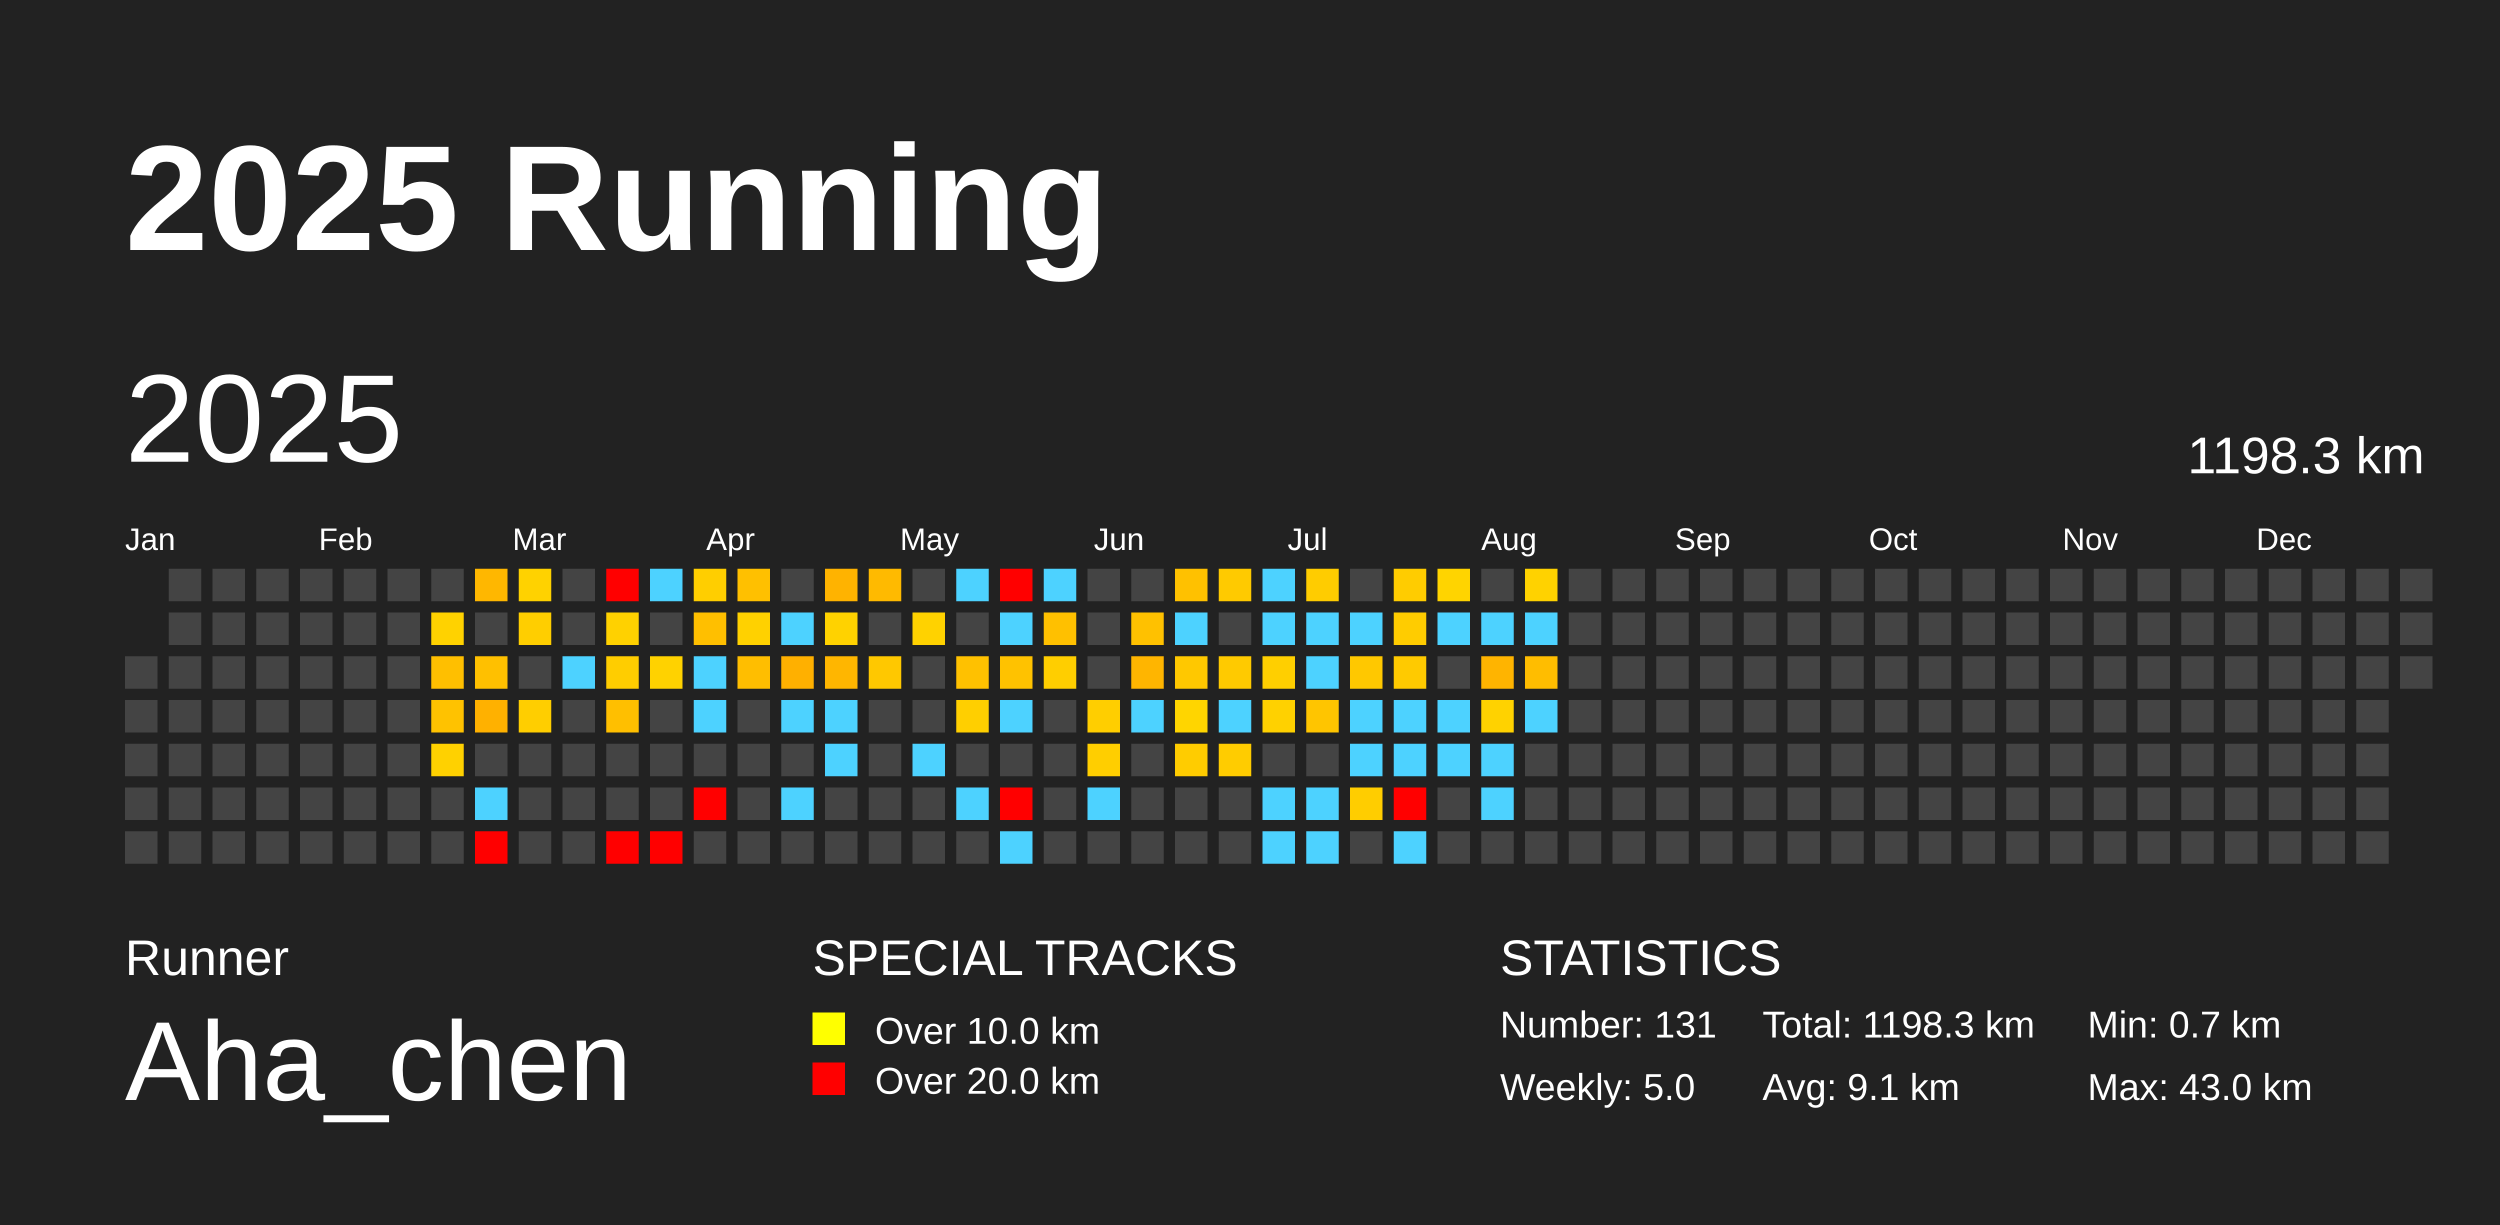
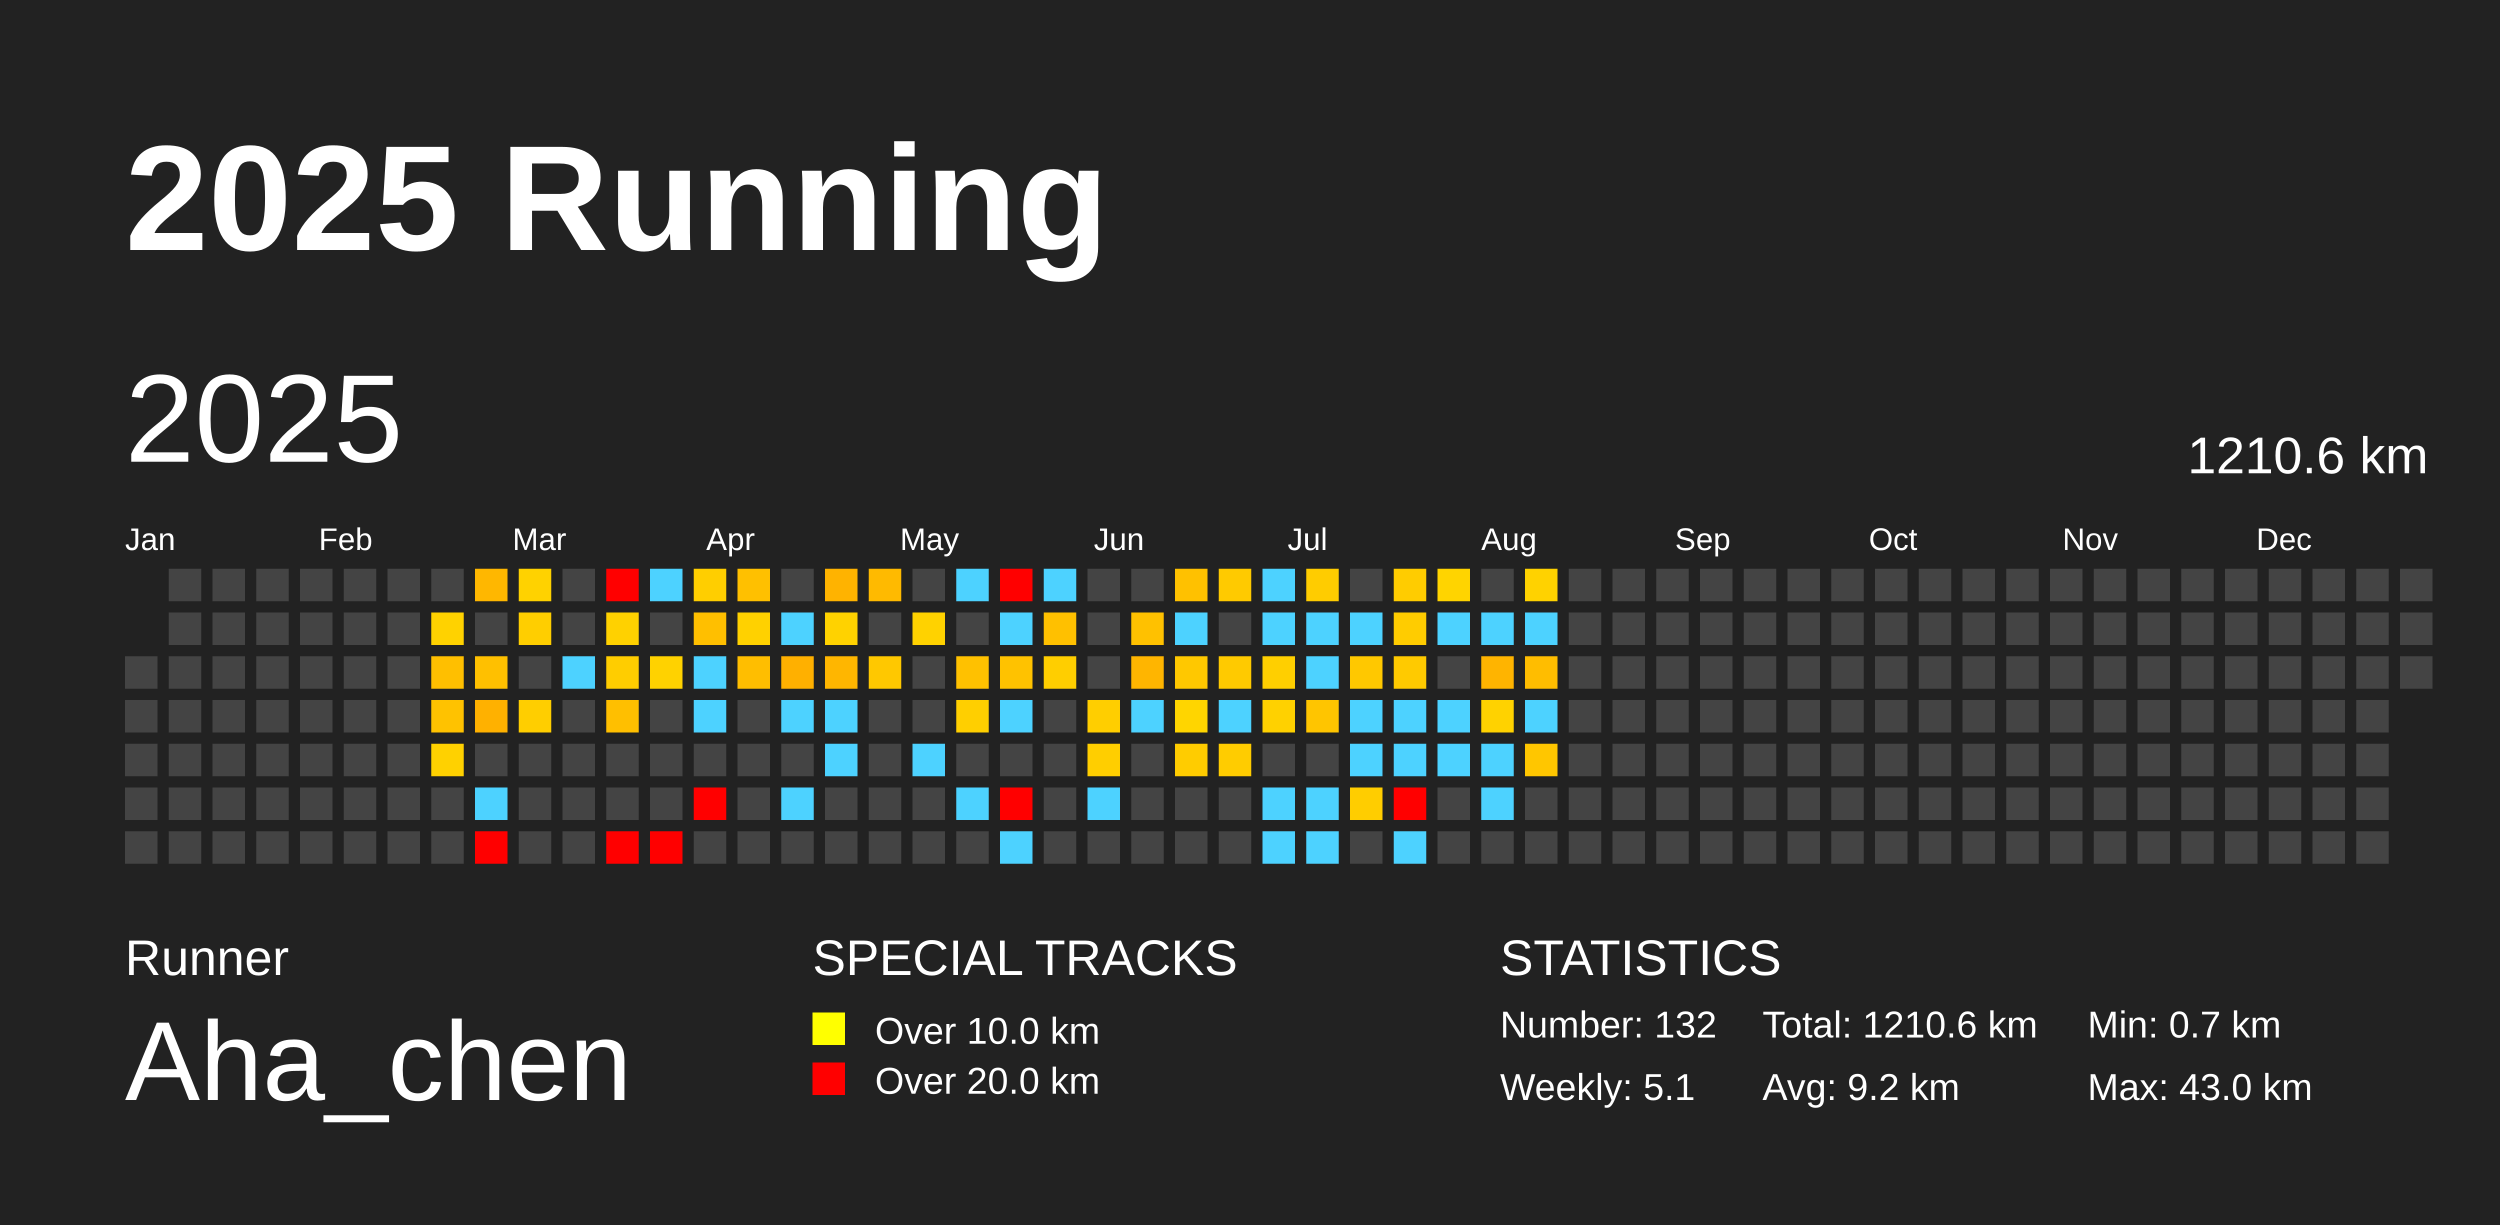
<svg xmlns="http://www.w3.org/2000/svg" baseProfile="full" height="98mm" version="1.1" viewBox="0,0,200,98" width="200mm">
  <defs />
  <rect fill="#222222" height="98" width="200" x="0" y="0" />
  <text fill="#FFFFFF" style="font-size:12px; font-family:Arial; font-weight:bold;" x="10" y="20">2025 Running</text>
  <text fill="#FFFFFF" style="font-size:4px; font-family:Arial" x="10" y="78">Runner</text>
  <text fill="#FFFFFF" style="font-size:9px; font-family:Arial" x="10" y="88">Aha_chen</text>
  <text fill="#FFFFFF" style="font-size:4px; font-family:Arial" x="65" y="78">SPECIAL TRACKS</text>
  <rect fill="yellow" height="2.6" width="2.6" x="65" y="81" />
  <text fill="#FFFFFF" style="font-size:3px; font-family:Arial" x="70" y="83.5">Over 10.0 km</text>
  <rect fill="red" height="2.6" width="2.6" x="65" y="85" />
  <text fill="#FFFFFF" style="font-size:3px; font-family:Arial" x="70" y="87.5">Over 20.0 km</text>
  <text fill="#FFFFFF" style="font-size:4px; font-family:Arial" x="120" y="78">STATISTICS</text>
-   <text fill="#FFFFFF" style="font-size:3px; font-family:Arial" x="120" y="83">Number: 131</text>
-   <text fill="#FFFFFF" style="font-size:3px; font-family:Arial" x="120" y="88">Weekly: 5.0</text>
-   <text fill="#FFFFFF" style="font-size:3px; font-family:Arial" x="141" y="83">Total: 1198.3 km</text>
-   <text fill="#FFFFFF" style="font-size:3px; font-family:Arial" x="141" y="88">Avg: 9.1 km</text>
+   <text fill="#FFFFFF" style="font-size:3px; font-family:Arial" x="120" y="83">Number: 132</text>
+   <text fill="#FFFFFF" style="font-size:3px; font-family:Arial" x="120" y="88">Weekly: 5.1</text>
+   <text fill="#FFFFFF" style="font-size:3px; font-family:Arial" x="141" y="83">Total: 1210.6 km</text>
+   <text fill="#FFFFFF" style="font-size:3px; font-family:Arial" x="141" y="88">Avg: 9.2 km</text>
  <text fill="#FFFFFF" style="font-size:3px; font-family:Arial" x="167" y="83">Min: 0.7 km</text>
  <text fill="#FFFFFF" style="font-size:3px; font-family:Arial" x="167" y="88">Max: 43.0 km</text>
  <text dominant-baseline="hanging" fill="#FFFFFF" style="font-size:10.0px; font-family:Arial;" x="10" y="30">2025</text>
-   <text dominant-baseline="hanging" fill="#FFFFFF" style="font-size:4.125px; font-family:Arial;" x="175" y="35">1198.3 km</text>
+   <text dominant-baseline="hanging" fill="#FFFFFF" style="font-size:4.125px; font-family:Arial;" x="175" y="35">1210.6 km</text>
  <text fill="#FFFFFF" style="font-size:2.5px; font-family:Arial" x="10.0" y="44">Jan</text>
  <text fill="#FFFFFF" style="font-size:2.5px; font-family:Arial" x="25.5" y="44">Feb</text>
  <text fill="#FFFFFF" style="font-size:2.5px; font-family:Arial" x="41.0" y="44">Mar</text>
  <text fill="#FFFFFF" style="font-size:2.5px; font-family:Arial" x="56.5" y="44">Apr</text>
  <text fill="#FFFFFF" style="font-size:2.5px; font-family:Arial" x="72.0" y="44">May</text>
  <text fill="#FFFFFF" style="font-size:2.5px; font-family:Arial" x="87.5" y="44">Jun</text>
  <text fill="#FFFFFF" style="font-size:2.5px; font-family:Arial" x="103.0" y="44">Jul</text>
  <text fill="#FFFFFF" style="font-size:2.5px; font-family:Arial" x="118.5" y="44">Aug</text>
  <text fill="#FFFFFF" style="font-size:2.5px; font-family:Arial" x="134.0" y="44">Sep</text>
  <text fill="#FFFFFF" style="font-size:2.5px; font-family:Arial" x="149.5" y="44">Oct</text>
  <text fill="#FFFFFF" style="font-size:2.5px; font-family:Arial" x="165.0" y="44">Nov</text>
  <text fill="#FFFFFF" style="font-size:2.5px; font-family:Arial" x="180.5" y="44">Dec</text>
  <rect fill="#444444" height="2.6" width="2.6" x="10.0" y="52.5" />
  <rect fill="#444444" height="2.6" width="2.6" x="10.0" y="56.0" />
  <rect fill="#444444" height="2.6" width="2.6" x="10.0" y="59.5" />
  <rect fill="#444444" height="2.6" width="2.6" x="10.0" y="63.0" />
  <rect fill="#444444" height="2.6" width="2.6" x="10.0" y="66.5" />
  <rect fill="#444444" height="2.6" width="2.6" x="13.5" y="45.5" />
  <rect fill="#444444" height="2.6" width="2.6" x="13.5" y="49.0" />
  <rect fill="#444444" height="2.6" width="2.6" x="13.5" y="52.5" />
  <rect fill="#444444" height="2.6" width="2.6" x="13.5" y="56.0" />
  <rect fill="#444444" height="2.6" width="2.6" x="13.5" y="59.5" />
  <rect fill="#444444" height="2.6" width="2.6" x="13.5" y="63.0" />
  <rect fill="#444444" height="2.6" width="2.6" x="13.5" y="66.5" />
  <rect fill="#444444" height="2.6" width="2.6" x="17.0" y="45.5" />
  <rect fill="#444444" height="2.6" width="2.6" x="17.0" y="49.0" />
  <rect fill="#444444" height="2.6" width="2.6" x="17.0" y="52.5" />
  <rect fill="#444444" height="2.6" width="2.6" x="17.0" y="56.0" />
  <rect fill="#444444" height="2.6" width="2.6" x="17.0" y="59.5" />
  <rect fill="#444444" height="2.6" width="2.6" x="17.0" y="63.0" />
  <rect fill="#444444" height="2.6" width="2.6" x="17.0" y="66.5" />
  <rect fill="#444444" height="2.6" width="2.6" x="20.5" y="45.5" />
  <rect fill="#444444" height="2.6" width="2.6" x="20.5" y="49.0" />
  <rect fill="#444444" height="2.6" width="2.6" x="20.5" y="52.5" />
  <rect fill="#444444" height="2.6" width="2.6" x="20.5" y="56.0" />
  <rect fill="#444444" height="2.6" width="2.6" x="20.5" y="59.5" />
  <rect fill="#444444" height="2.6" width="2.6" x="20.5" y="63.0" />
  <rect fill="#444444" height="2.6" width="2.6" x="20.5" y="66.5" />
  <rect fill="#444444" height="2.6" width="2.6" x="24.0" y="45.5" />
  <rect fill="#444444" height="2.6" width="2.6" x="24.0" y="49.0" />
  <rect fill="#444444" height="2.6" width="2.6" x="24.0" y="52.5" />
  <rect fill="#444444" height="2.6" width="2.6" x="24.0" y="56.0" />
  <rect fill="#444444" height="2.6" width="2.6" x="24.0" y="59.5" />
  <rect fill="#444444" height="2.6" width="2.6" x="24.0" y="63.0" />
  <rect fill="#444444" height="2.6" width="2.6" x="24.0" y="66.5" />
  <rect fill="#444444" height="2.6" width="2.6" x="27.5" y="45.5" />
  <rect fill="#444444" height="2.6" width="2.6" x="27.5" y="49.0" />
  <rect fill="#444444" height="2.6" width="2.6" x="27.5" y="52.5" />
  <rect fill="#444444" height="2.6" width="2.6" x="27.5" y="56.0" />
  <rect fill="#444444" height="2.6" width="2.6" x="27.5" y="59.5" />
  <rect fill="#444444" height="2.6" width="2.6" x="27.5" y="63.0" />
  <rect fill="#444444" height="2.6" width="2.6" x="27.5" y="66.5" />
  <rect fill="#444444" height="2.6" width="2.6" x="31.0" y="45.5" />
  <rect fill="#444444" height="2.6" width="2.6" x="31.0" y="49.0" />
  <rect fill="#444444" height="2.6" width="2.6" x="31.0" y="52.5" />
  <rect fill="#444444" height="2.6" width="2.6" x="31.0" y="56.0" />
  <rect fill="#444444" height="2.6" width="2.6" x="31.0" y="59.5" />
  <rect fill="#444444" height="2.6" width="2.6" x="31.0" y="63.0" />
  <rect fill="#444444" height="2.6" width="2.6" x="31.0" y="66.5" />
  <rect fill="#444444" height="2.6" width="2.6" x="34.5" y="45.5" />
  <rect fill="#ffd200" height="2.6" width="2.6" x="34.5" y="49.0" />
  <rect fill="#ffbf00" height="2.6" width="2.6" x="34.5" y="52.5" />
  <rect fill="#ffc200" height="2.6" width="2.6" x="34.5" y="56.0" />
  <rect fill="#ffd100" height="2.6" width="2.6" x="34.5" y="59.5" />
  <rect fill="#444444" height="2.6" width="2.6" x="34.5" y="63.0" />
  <rect fill="#444444" height="2.6" width="2.6" x="34.5" y="66.5" />
  <rect fill="#ffb700" height="2.6" width="2.6" x="38.0" y="45.5" />
  <rect fill="#444444" height="2.6" width="2.6" x="38.0" y="49.0" />
  <rect fill="#ffc000" height="2.6" width="2.6" x="38.0" y="52.5" />
  <rect fill="#ffb100" height="2.6" width="2.6" x="38.0" y="56.0" />
  <rect fill="#444444" height="2.6" width="2.6" x="38.0" y="59.5" />
  <rect fill="#4dd2ff" height="2.6" width="2.6" x="38.0" y="63.0" />
  <rect fill="red" height="2.6" width="2.6" x="38.0" y="66.5" />
  <rect fill="#ffd200" height="2.6" width="2.6" x="41.5" y="45.5" />
  <rect fill="#ffce00" height="2.6" width="2.6" x="41.5" y="49.0" />
  <rect fill="#444444" height="2.6" width="2.6" x="41.5" y="52.5" />
  <rect fill="#ffce00" height="2.6" width="2.6" x="41.5" y="56.0" />
  <rect fill="#444444" height="2.6" width="2.6" x="41.5" y="59.5" />
  <rect fill="#444444" height="2.6" width="2.6" x="41.5" y="63.0" />
  <rect fill="#444444" height="2.6" width="2.6" x="41.5" y="66.5" />
  <rect fill="#444444" height="2.6" width="2.6" x="45.0" y="45.5" />
  <rect fill="#444444" height="2.6" width="2.6" x="45.0" y="49.0" />
  <rect fill="#4dd2ff" height="2.6" width="2.6" x="45.0" y="52.5" />
  <rect fill="#444444" height="2.6" width="2.6" x="45.0" y="56.0" />
  <rect fill="#444444" height="2.6" width="2.6" x="45.0" y="59.5" />
  <rect fill="#444444" height="2.6" width="2.6" x="45.0" y="63.0" />
  <rect fill="#444444" height="2.6" width="2.6" x="45.0" y="66.5" />
  <rect fill="red" height="2.6" width="2.6" x="48.5" y="45.5" />
  <rect fill="#ffd100" height="2.6" width="2.6" x="48.5" y="49.0" />
  <rect fill="#ffcd00" height="2.6" width="2.6" x="48.5" y="52.5" />
  <rect fill="#ffbf00" height="2.6" width="2.6" x="48.5" y="56.0" />
  <rect fill="#444444" height="2.6" width="2.6" x="48.5" y="59.5" />
  <rect fill="#444444" height="2.6" width="2.6" x="48.5" y="63.0" />
  <rect fill="red" height="2.6" width="2.6" x="48.5" y="66.5" />
  <rect fill="#4dd2ff" height="2.6" width="2.6" x="52.0" y="45.5" />
  <rect fill="#444444" height="2.6" width="2.6" x="52.0" y="49.0" />
  <rect fill="#ffd200" height="2.6" width="2.6" x="52.0" y="52.5" />
  <rect fill="#444444" height="2.6" width="2.6" x="52.0" y="56.0" />
  <rect fill="#444444" height="2.6" width="2.6" x="52.0" y="59.5" />
  <rect fill="#444444" height="2.6" width="2.6" x="52.0" y="63.0" />
  <rect fill="red" height="2.6" width="2.6" x="52.0" y="66.5" />
  <rect fill="#ffce00" height="2.6" width="2.6" x="55.5" y="45.5" />
  <rect fill="#ffbf00" height="2.6" width="2.6" x="55.5" y="49.0" />
  <rect fill="#4dd2ff" height="2.6" width="2.6" x="55.5" y="52.5" />
  <rect fill="#4dd2ff" height="2.6" width="2.6" x="55.5" y="56.0" />
  <rect fill="#444444" height="2.6" width="2.6" x="55.5" y="59.5" />
  <rect fill="red" height="2.6" width="2.6" x="55.5" y="63.0" />
  <rect fill="#444444" height="2.6" width="2.6" x="55.5" y="66.5" />
  <rect fill="#ffc000" height="2.6" width="2.6" x="59.0" y="45.5" />
  <rect fill="#ffd100" height="2.6" width="2.6" x="59.0" y="49.0" />
  <rect fill="#ffbe00" height="2.6" width="2.6" x="59.0" y="52.5" />
  <rect fill="#444444" height="2.6" width="2.6" x="59.0" y="56.0" />
  <rect fill="#444444" height="2.6" width="2.6" x="59.0" y="59.5" />
  <rect fill="#444444" height="2.6" width="2.6" x="59.0" y="63.0" />
  <rect fill="#444444" height="2.6" width="2.6" x="59.0" y="66.5" />
  <rect fill="#444444" height="2.6" width="2.6" x="62.5" y="45.5" />
  <rect fill="#4dd2ff" height="2.6" width="2.6" x="62.5" y="49.0" />
  <rect fill="#ffb000" height="2.6" width="2.6" x="62.5" y="52.5" />
  <rect fill="#4dd2ff" height="2.6" width="2.6" x="62.5" y="56.0" />
  <rect fill="#444444" height="2.6" width="2.6" x="62.5" y="59.5" />
  <rect fill="#4dd2ff" height="2.6" width="2.6" x="62.5" y="63.0" />
  <rect fill="#444444" height="2.6" width="2.6" x="62.5" y="66.5" />
  <rect fill="#ffb300" height="2.6" width="2.6" x="66.0" y="45.5" />
  <rect fill="#ffd200" height="2.6" width="2.6" x="66.0" y="49.0" />
  <rect fill="#ffb600" height="2.6" width="2.6" x="66.0" y="52.5" />
  <rect fill="#4dd2ff" height="2.6" width="2.6" x="66.0" y="56.0" />
  <rect fill="#4dd2ff" height="2.6" width="2.6" x="66.0" y="59.5" />
  <rect fill="#444444" height="2.6" width="2.6" x="66.0" y="63.0" />
  <rect fill="#444444" height="2.6" width="2.6" x="66.0" y="66.5" />
  <rect fill="#ffba00" height="2.6" width="2.6" x="69.5" y="45.5" />
  <rect fill="#444444" height="2.6" width="2.6" x="69.5" y="49.0" />
  <rect fill="#ffc800" height="2.6" width="2.6" x="69.5" y="52.5" />
  <rect fill="#444444" height="2.6" width="2.6" x="69.5" y="56.0" />
  <rect fill="#444444" height="2.6" width="2.6" x="69.5" y="59.5" />
  <rect fill="#444444" height="2.6" width="2.6" x="69.5" y="63.0" />
  <rect fill="#444444" height="2.6" width="2.6" x="69.5" y="66.5" />
  <rect fill="#444444" height="2.6" width="2.6" x="73.0" y="45.5" />
  <rect fill="#ffd200" height="2.6" width="2.6" x="73.0" y="49.0" />
  <rect fill="#444444" height="2.6" width="2.6" x="73.0" y="52.5" />
  <rect fill="#444444" height="2.6" width="2.6" x="73.0" y="56.0" />
  <rect fill="#4dd2ff" height="2.6" width="2.6" x="73.0" y="59.5" />
  <rect fill="#444444" height="2.6" width="2.6" x="73.0" y="63.0" />
  <rect fill="#444444" height="2.6" width="2.6" x="73.0" y="66.5" />
  <rect fill="#4dd2ff" height="2.6" width="2.6" x="76.5" y="45.5" />
  <rect fill="#444444" height="2.6" width="2.6" x="76.5" y="49.0" />
  <rect fill="#ffc100" height="2.6" width="2.6" x="76.5" y="52.5" />
  <rect fill="#ffcf00" height="2.6" width="2.6" x="76.5" y="56.0" />
  <rect fill="#444444" height="2.6" width="2.6" x="76.5" y="59.5" />
  <rect fill="#4dd2ff" height="2.6" width="2.6" x="76.5" y="63.0" />
  <rect fill="#444444" height="2.6" width="2.6" x="76.5" y="66.5" />
  <rect fill="red" height="2.6" width="2.6" x="80.0" y="45.5" />
  <rect fill="#4dd2ff" height="2.6" width="2.6" x="80.0" y="49.0" />
  <rect fill="#ffc200" height="2.6" width="2.6" x="80.0" y="52.5" />
  <rect fill="#4dd2ff" height="2.6" width="2.6" x="80.0" y="56.0" />
  <rect fill="#444444" height="2.6" width="2.6" x="80.0" y="59.5" />
  <rect fill="red" height="2.6" width="2.6" x="80.0" y="63.0" />
  <rect fill="#4dd2ff" height="2.6" width="2.6" x="80.0" y="66.5" />
  <rect fill="#4dd2ff" height="2.6" width="2.6" x="83.5" y="45.5" />
  <rect fill="#ffc000" height="2.6" width="2.6" x="83.5" y="49.0" />
  <rect fill="#ffce00" height="2.6" width="2.6" x="83.5" y="52.5" />
  <rect fill="#444444" height="2.6" width="2.6" x="83.5" y="56.0" />
  <rect fill="#444444" height="2.6" width="2.6" x="83.5" y="59.5" />
  <rect fill="#444444" height="2.6" width="2.6" x="83.5" y="63.0" />
  <rect fill="#444444" height="2.6" width="2.6" x="83.5" y="66.5" />
  <rect fill="#444444" height="2.6" width="2.6" x="87.0" y="45.5" />
  <rect fill="#444444" height="2.6" width="2.6" x="87.0" y="49.0" />
  <rect fill="#444444" height="2.6" width="2.6" x="87.0" y="52.5" />
  <rect fill="#ffce00" height="2.6" width="2.6" x="87.0" y="56.0" />
  <rect fill="#ffce00" height="2.6" width="2.6" x="87.0" y="59.5" />
  <rect fill="#4dd2ff" height="2.6" width="2.6" x="87.0" y="63.0" />
  <rect fill="#444444" height="2.6" width="2.6" x="87.0" y="66.5" />
  <rect fill="#444444" height="2.6" width="2.6" x="90.5" y="45.5" />
  <rect fill="#ffc100" height="2.6" width="2.6" x="90.5" y="49.0" />
  <rect fill="#ffb500" height="2.6" width="2.6" x="90.5" y="52.5" />
  <rect fill="#4dd2ff" height="2.6" width="2.6" x="90.5" y="56.0" />
  <rect fill="#444444" height="2.6" width="2.6" x="90.5" y="59.5" />
  <rect fill="#444444" height="2.6" width="2.6" x="90.5" y="63.0" />
  <rect fill="#444444" height="2.6" width="2.6" x="90.5" y="66.5" />
  <rect fill="#ffc100" height="2.6" width="2.6" x="94.0" y="45.5" />
  <rect fill="#4dd2ff" height="2.6" width="2.6" x="94.0" y="49.0" />
  <rect fill="#ffc800" height="2.6" width="2.6" x="94.0" y="52.5" />
  <rect fill="#ffd500" height="2.6" width="2.6" x="94.0" y="56.0" />
  <rect fill="#ffcc00" height="2.6" width="2.6" x="94.0" y="59.5" />
  <rect fill="#444444" height="2.6" width="2.6" x="94.0" y="63.0" />
  <rect fill="#444444" height="2.6" width="2.6" x="94.0" y="66.5" />
  <rect fill="#ffca00" height="2.6" width="2.6" x="97.5" y="45.5" />
  <rect fill="#444444" height="2.6" width="2.6" x="97.5" y="49.0" />
  <rect fill="#ffca00" height="2.6" width="2.6" x="97.5" y="52.5" />
  <rect fill="#4dd2ff" height="2.6" width="2.6" x="97.5" y="56.0" />
  <rect fill="#ffcc00" height="2.6" width="2.6" x="97.5" y="59.5" />
  <rect fill="#444444" height="2.6" width="2.6" x="97.5" y="63.0" />
  <rect fill="#444444" height="2.6" width="2.6" x="97.5" y="66.5" />
  <rect fill="#4dd2ff" height="2.6" width="2.6" x="101.0" y="45.5" />
  <rect fill="#4dd2ff" height="2.6" width="2.6" x="101.0" y="49.0" />
  <rect fill="#ffcf00" height="2.6" width="2.6" x="101.0" y="52.5" />
  <rect fill="#ffd100" height="2.6" width="2.6" x="101.0" y="56.0" />
  <rect fill="#444444" height="2.6" width="2.6" x="101.0" y="59.5" />
  <rect fill="#4dd2ff" height="2.6" width="2.6" x="101.0" y="63.0" />
  <rect fill="#4dd2ff" height="2.6" width="2.6" x="101.0" y="66.5" />
  <rect fill="#ffcc00" height="2.6" width="2.6" x="104.5" y="45.5" />
  <rect fill="#4dd2ff" height="2.6" width="2.6" x="104.5" y="49.0" />
  <rect fill="#4dd2ff" height="2.6" width="2.6" x="104.5" y="52.5" />
  <rect fill="#ffc500" height="2.6" width="2.6" x="104.5" y="56.0" />
  <rect fill="#444444" height="2.6" width="2.6" x="104.5" y="59.5" />
  <rect fill="#4dd2ff" height="2.6" width="2.6" x="104.5" y="63.0" />
  <rect fill="#4dd2ff" height="2.6" width="2.6" x="104.5" y="66.5" />
  <rect fill="#444444" height="2.6" width="2.6" x="108.0" y="45.5" />
  <rect fill="#4dd2ff" height="2.6" width="2.6" x="108.0" y="49.0" />
  <rect fill="#ffc800" height="2.6" width="2.6" x="108.0" y="52.5" />
  <rect fill="#4dd2ff" height="2.6" width="2.6" x="108.0" y="56.0" />
  <rect fill="#4dd2ff" height="2.6" width="2.6" x="108.0" y="59.5" />
  <rect fill="#ffcd00" height="2.6" width="2.6" x="108.0" y="63.0" />
  <rect fill="#444444" height="2.6" width="2.6" x="108.0" y="66.5" />
  <rect fill="#ffcc00" height="2.6" width="2.6" x="111.5" y="45.5" />
  <rect fill="#ffcc00" height="2.6" width="2.6" x="111.5" y="49.0" />
  <rect fill="#ffca00" height="2.6" width="2.6" x="111.5" y="52.5" />
  <rect fill="#4dd2ff" height="2.6" width="2.6" x="111.5" y="56.0" />
  <rect fill="#4dd2ff" height="2.6" width="2.6" x="111.5" y="59.5" />
  <rect fill="red" height="2.6" width="2.6" x="111.5" y="63.0" />
  <rect fill="#4dd2ff" height="2.6" width="2.6" x="111.5" y="66.5" />
  <rect fill="#ffd400" height="2.6" width="2.6" x="115.0" y="45.5" />
  <rect fill="#4dd2ff" height="2.6" width="2.6" x="115.0" y="49.0" />
  <rect fill="#444444" height="2.6" width="2.6" x="115.0" y="52.5" />
  <rect fill="#4dd2ff" height="2.6" width="2.6" x="115.0" y="56.0" />
  <rect fill="#4dd2ff" height="2.6" width="2.6" x="115.0" y="59.5" />
  <rect fill="#444444" height="2.6" width="2.6" x="115.0" y="63.0" />
  <rect fill="#444444" height="2.6" width="2.6" x="115.0" y="66.5" />
  <rect fill="#444444" height="2.6" width="2.6" x="118.5" y="45.5" />
  <rect fill="#4dd2ff" height="2.6" width="2.6" x="118.5" y="49.0" />
  <rect fill="#ffb400" height="2.6" width="2.6" x="118.5" y="52.5" />
  <rect fill="#ffd200" height="2.6" width="2.6" x="118.5" y="56.0" />
  <rect fill="#4dd2ff" height="2.6" width="2.6" x="118.5" y="59.5" />
  <rect fill="#4dd2ff" height="2.6" width="2.6" x="118.5" y="63.0" />
  <rect fill="#444444" height="2.6" width="2.6" x="118.5" y="66.5" />
  <rect fill="#ffd200" height="2.6" width="2.6" x="122.0" y="45.5" />
  <rect fill="#4dd2ff" height="2.6" width="2.6" x="122.0" y="49.0" />
  <rect fill="#ffbd00" height="2.6" width="2.6" x="122.0" y="52.5" />
  <rect fill="#4dd2ff" height="2.6" width="2.6" x="122.0" y="56.0" />
-   <rect fill="#444444" height="2.6" width="2.6" x="122.0" y="59.5" />
+   <rect fill="#ffc600" height="2.6" width="2.6" x="122.0" y="59.5" />
  <rect fill="#444444" height="2.6" width="2.6" x="122.0" y="63.0" />
  <rect fill="#444444" height="2.6" width="2.6" x="122.0" y="66.5" />
  <rect fill="#444444" height="2.6" width="2.6" x="125.5" y="45.5" />
  <rect fill="#444444" height="2.6" width="2.6" x="125.5" y="49.0" />
  <rect fill="#444444" height="2.6" width="2.6" x="125.5" y="52.5" />
  <rect fill="#444444" height="2.6" width="2.6" x="125.5" y="56.0" />
  <rect fill="#444444" height="2.6" width="2.6" x="125.5" y="59.5" />
  <rect fill="#444444" height="2.6" width="2.6" x="125.5" y="63.0" />
  <rect fill="#444444" height="2.6" width="2.6" x="125.5" y="66.5" />
  <rect fill="#444444" height="2.6" width="2.6" x="129.0" y="45.5" />
  <rect fill="#444444" height="2.6" width="2.6" x="129.0" y="49.0" />
  <rect fill="#444444" height="2.6" width="2.6" x="129.0" y="52.5" />
  <rect fill="#444444" height="2.6" width="2.6" x="129.0" y="56.0" />
  <rect fill="#444444" height="2.6" width="2.6" x="129.0" y="59.5" />
  <rect fill="#444444" height="2.6" width="2.6" x="129.0" y="63.0" />
  <rect fill="#444444" height="2.6" width="2.6" x="129.0" y="66.5" />
  <rect fill="#444444" height="2.6" width="2.6" x="132.5" y="45.5" />
  <rect fill="#444444" height="2.6" width="2.6" x="132.5" y="49.0" />
  <rect fill="#444444" height="2.6" width="2.6" x="132.5" y="52.5" />
  <rect fill="#444444" height="2.6" width="2.6" x="132.5" y="56.0" />
  <rect fill="#444444" height="2.6" width="2.6" x="132.5" y="59.5" />
  <rect fill="#444444" height="2.6" width="2.6" x="132.5" y="63.0" />
  <rect fill="#444444" height="2.6" width="2.6" x="132.5" y="66.5" />
  <rect fill="#444444" height="2.6" width="2.6" x="136.0" y="45.5" />
  <rect fill="#444444" height="2.6" width="2.6" x="136.0" y="49.0" />
  <rect fill="#444444" height="2.6" width="2.6" x="136.0" y="52.5" />
  <rect fill="#444444" height="2.6" width="2.6" x="136.0" y="56.0" />
  <rect fill="#444444" height="2.6" width="2.6" x="136.0" y="59.5" />
  <rect fill="#444444" height="2.6" width="2.6" x="136.0" y="63.0" />
  <rect fill="#444444" height="2.6" width="2.6" x="136.0" y="66.5" />
  <rect fill="#444444" height="2.6" width="2.6" x="139.5" y="45.5" />
  <rect fill="#444444" height="2.6" width="2.6" x="139.5" y="49.0" />
  <rect fill="#444444" height="2.6" width="2.6" x="139.5" y="52.5" />
  <rect fill="#444444" height="2.6" width="2.6" x="139.5" y="56.0" />
  <rect fill="#444444" height="2.6" width="2.6" x="139.5" y="59.5" />
  <rect fill="#444444" height="2.6" width="2.6" x="139.5" y="63.0" />
  <rect fill="#444444" height="2.6" width="2.6" x="139.5" y="66.5" />
  <rect fill="#444444" height="2.6" width="2.6" x="143.0" y="45.5" />
  <rect fill="#444444" height="2.6" width="2.6" x="143.0" y="49.0" />
  <rect fill="#444444" height="2.6" width="2.6" x="143.0" y="52.5" />
  <rect fill="#444444" height="2.6" width="2.6" x="143.0" y="56.0" />
  <rect fill="#444444" height="2.6" width="2.6" x="143.0" y="59.5" />
  <rect fill="#444444" height="2.6" width="2.6" x="143.0" y="63.0" />
  <rect fill="#444444" height="2.6" width="2.6" x="143.0" y="66.5" />
  <rect fill="#444444" height="2.6" width="2.6" x="146.5" y="45.5" />
  <rect fill="#444444" height="2.6" width="2.6" x="146.5" y="49.0" />
  <rect fill="#444444" height="2.6" width="2.6" x="146.5" y="52.5" />
  <rect fill="#444444" height="2.6" width="2.6" x="146.5" y="56.0" />
  <rect fill="#444444" height="2.6" width="2.6" x="146.5" y="59.5" />
  <rect fill="#444444" height="2.6" width="2.6" x="146.5" y="63.0" />
  <rect fill="#444444" height="2.6" width="2.6" x="146.5" y="66.5" />
  <rect fill="#444444" height="2.6" width="2.6" x="150.0" y="45.5" />
  <rect fill="#444444" height="2.6" width="2.6" x="150.0" y="49.0" />
  <rect fill="#444444" height="2.6" width="2.6" x="150.0" y="52.5" />
  <rect fill="#444444" height="2.6" width="2.6" x="150.0" y="56.0" />
  <rect fill="#444444" height="2.6" width="2.6" x="150.0" y="59.5" />
  <rect fill="#444444" height="2.6" width="2.6" x="150.0" y="63.0" />
  <rect fill="#444444" height="2.6" width="2.6" x="150.0" y="66.5" />
  <rect fill="#444444" height="2.6" width="2.6" x="153.5" y="45.5" />
  <rect fill="#444444" height="2.6" width="2.6" x="153.5" y="49.0" />
  <rect fill="#444444" height="2.6" width="2.6" x="153.5" y="52.5" />
  <rect fill="#444444" height="2.6" width="2.6" x="153.5" y="56.0" />
  <rect fill="#444444" height="2.6" width="2.6" x="153.5" y="59.5" />
  <rect fill="#444444" height="2.6" width="2.6" x="153.5" y="63.0" />
  <rect fill="#444444" height="2.6" width="2.6" x="153.5" y="66.5" />
  <rect fill="#444444" height="2.6" width="2.6" x="157.0" y="45.5" />
  <rect fill="#444444" height="2.6" width="2.6" x="157.0" y="49.0" />
  <rect fill="#444444" height="2.6" width="2.6" x="157.0" y="52.5" />
  <rect fill="#444444" height="2.6" width="2.6" x="157.0" y="56.0" />
  <rect fill="#444444" height="2.6" width="2.6" x="157.0" y="59.5" />
  <rect fill="#444444" height="2.6" width="2.6" x="157.0" y="63.0" />
  <rect fill="#444444" height="2.6" width="2.6" x="157.0" y="66.5" />
  <rect fill="#444444" height="2.6" width="2.6" x="160.5" y="45.5" />
  <rect fill="#444444" height="2.6" width="2.6" x="160.5" y="49.0" />
  <rect fill="#444444" height="2.6" width="2.6" x="160.5" y="52.5" />
  <rect fill="#444444" height="2.6" width="2.6" x="160.5" y="56.0" />
  <rect fill="#444444" height="2.6" width="2.6" x="160.5" y="59.5" />
  <rect fill="#444444" height="2.6" width="2.6" x="160.5" y="63.0" />
  <rect fill="#444444" height="2.6" width="2.6" x="160.5" y="66.5" />
  <rect fill="#444444" height="2.6" width="2.6" x="164.0" y="45.5" />
  <rect fill="#444444" height="2.6" width="2.6" x="164.0" y="49.0" />
  <rect fill="#444444" height="2.6" width="2.6" x="164.0" y="52.5" />
  <rect fill="#444444" height="2.6" width="2.6" x="164.0" y="56.0" />
  <rect fill="#444444" height="2.6" width="2.6" x="164.0" y="59.5" />
  <rect fill="#444444" height="2.6" width="2.6" x="164.0" y="63.0" />
  <rect fill="#444444" height="2.6" width="2.6" x="164.0" y="66.5" />
  <rect fill="#444444" height="2.6" width="2.6" x="167.5" y="45.5" />
  <rect fill="#444444" height="2.6" width="2.6" x="167.5" y="49.0" />
  <rect fill="#444444" height="2.6" width="2.6" x="167.5" y="52.5" />
  <rect fill="#444444" height="2.6" width="2.6" x="167.5" y="56.0" />
  <rect fill="#444444" height="2.6" width="2.6" x="167.5" y="59.5" />
  <rect fill="#444444" height="2.6" width="2.6" x="167.5" y="63.0" />
  <rect fill="#444444" height="2.6" width="2.6" x="167.5" y="66.5" />
  <rect fill="#444444" height="2.6" width="2.6" x="171.0" y="45.5" />
  <rect fill="#444444" height="2.6" width="2.6" x="171.0" y="49.0" />
  <rect fill="#444444" height="2.6" width="2.6" x="171.0" y="52.5" />
  <rect fill="#444444" height="2.6" width="2.6" x="171.0" y="56.0" />
  <rect fill="#444444" height="2.6" width="2.6" x="171.0" y="59.5" />
  <rect fill="#444444" height="2.6" width="2.6" x="171.0" y="63.0" />
  <rect fill="#444444" height="2.6" width="2.6" x="171.0" y="66.5" />
  <rect fill="#444444" height="2.6" width="2.6" x="174.5" y="45.5" />
  <rect fill="#444444" height="2.6" width="2.6" x="174.5" y="49.0" />
  <rect fill="#444444" height="2.6" width="2.6" x="174.5" y="52.5" />
  <rect fill="#444444" height="2.6" width="2.6" x="174.5" y="56.0" />
  <rect fill="#444444" height="2.6" width="2.6" x="174.5" y="59.5" />
  <rect fill="#444444" height="2.6" width="2.6" x="174.5" y="63.0" />
  <rect fill="#444444" height="2.6" width="2.6" x="174.5" y="66.5" />
  <rect fill="#444444" height="2.6" width="2.6" x="178.0" y="45.5" />
  <rect fill="#444444" height="2.6" width="2.6" x="178.0" y="49.0" />
  <rect fill="#444444" height="2.6" width="2.6" x="178.0" y="52.5" />
  <rect fill="#444444" height="2.6" width="2.6" x="178.0" y="56.0" />
  <rect fill="#444444" height="2.6" width="2.6" x="178.0" y="59.5" />
  <rect fill="#444444" height="2.6" width="2.6" x="178.0" y="63.0" />
  <rect fill="#444444" height="2.6" width="2.6" x="178.0" y="66.5" />
  <rect fill="#444444" height="2.6" width="2.6" x="181.5" y="45.5" />
  <rect fill="#444444" height="2.6" width="2.6" x="181.5" y="49.0" />
  <rect fill="#444444" height="2.6" width="2.6" x="181.5" y="52.5" />
  <rect fill="#444444" height="2.6" width="2.6" x="181.5" y="56.0" />
  <rect fill="#444444" height="2.6" width="2.6" x="181.5" y="59.5" />
  <rect fill="#444444" height="2.6" width="2.6" x="181.5" y="63.0" />
  <rect fill="#444444" height="2.6" width="2.6" x="181.5" y="66.5" />
  <rect fill="#444444" height="2.6" width="2.6" x="185.0" y="45.5" />
  <rect fill="#444444" height="2.6" width="2.6" x="185.0" y="49.0" />
  <rect fill="#444444" height="2.6" width="2.6" x="185.0" y="52.5" />
  <rect fill="#444444" height="2.6" width="2.6" x="185.0" y="56.0" />
  <rect fill="#444444" height="2.6" width="2.6" x="185.0" y="59.5" />
  <rect fill="#444444" height="2.6" width="2.6" x="185.0" y="63.0" />
  <rect fill="#444444" height="2.6" width="2.6" x="185.0" y="66.5" />
  <rect fill="#444444" height="2.6" width="2.6" x="188.5" y="45.5" />
  <rect fill="#444444" height="2.6" width="2.6" x="188.5" y="49.0" />
  <rect fill="#444444" height="2.6" width="2.6" x="188.5" y="52.5" />
  <rect fill="#444444" height="2.6" width="2.6" x="188.5" y="56.0" />
  <rect fill="#444444" height="2.6" width="2.6" x="188.5" y="59.5" />
  <rect fill="#444444" height="2.6" width="2.6" x="188.5" y="63.0" />
  <rect fill="#444444" height="2.6" width="2.6" x="188.5" y="66.5" />
  <rect fill="#444444" height="2.6" width="2.6" x="192.0" y="45.5" />
  <rect fill="#444444" height="2.6" width="2.6" x="192.0" y="49.0" />
  <rect fill="#444444" height="2.6" width="2.6" x="192.0" y="52.5" />
</svg>
